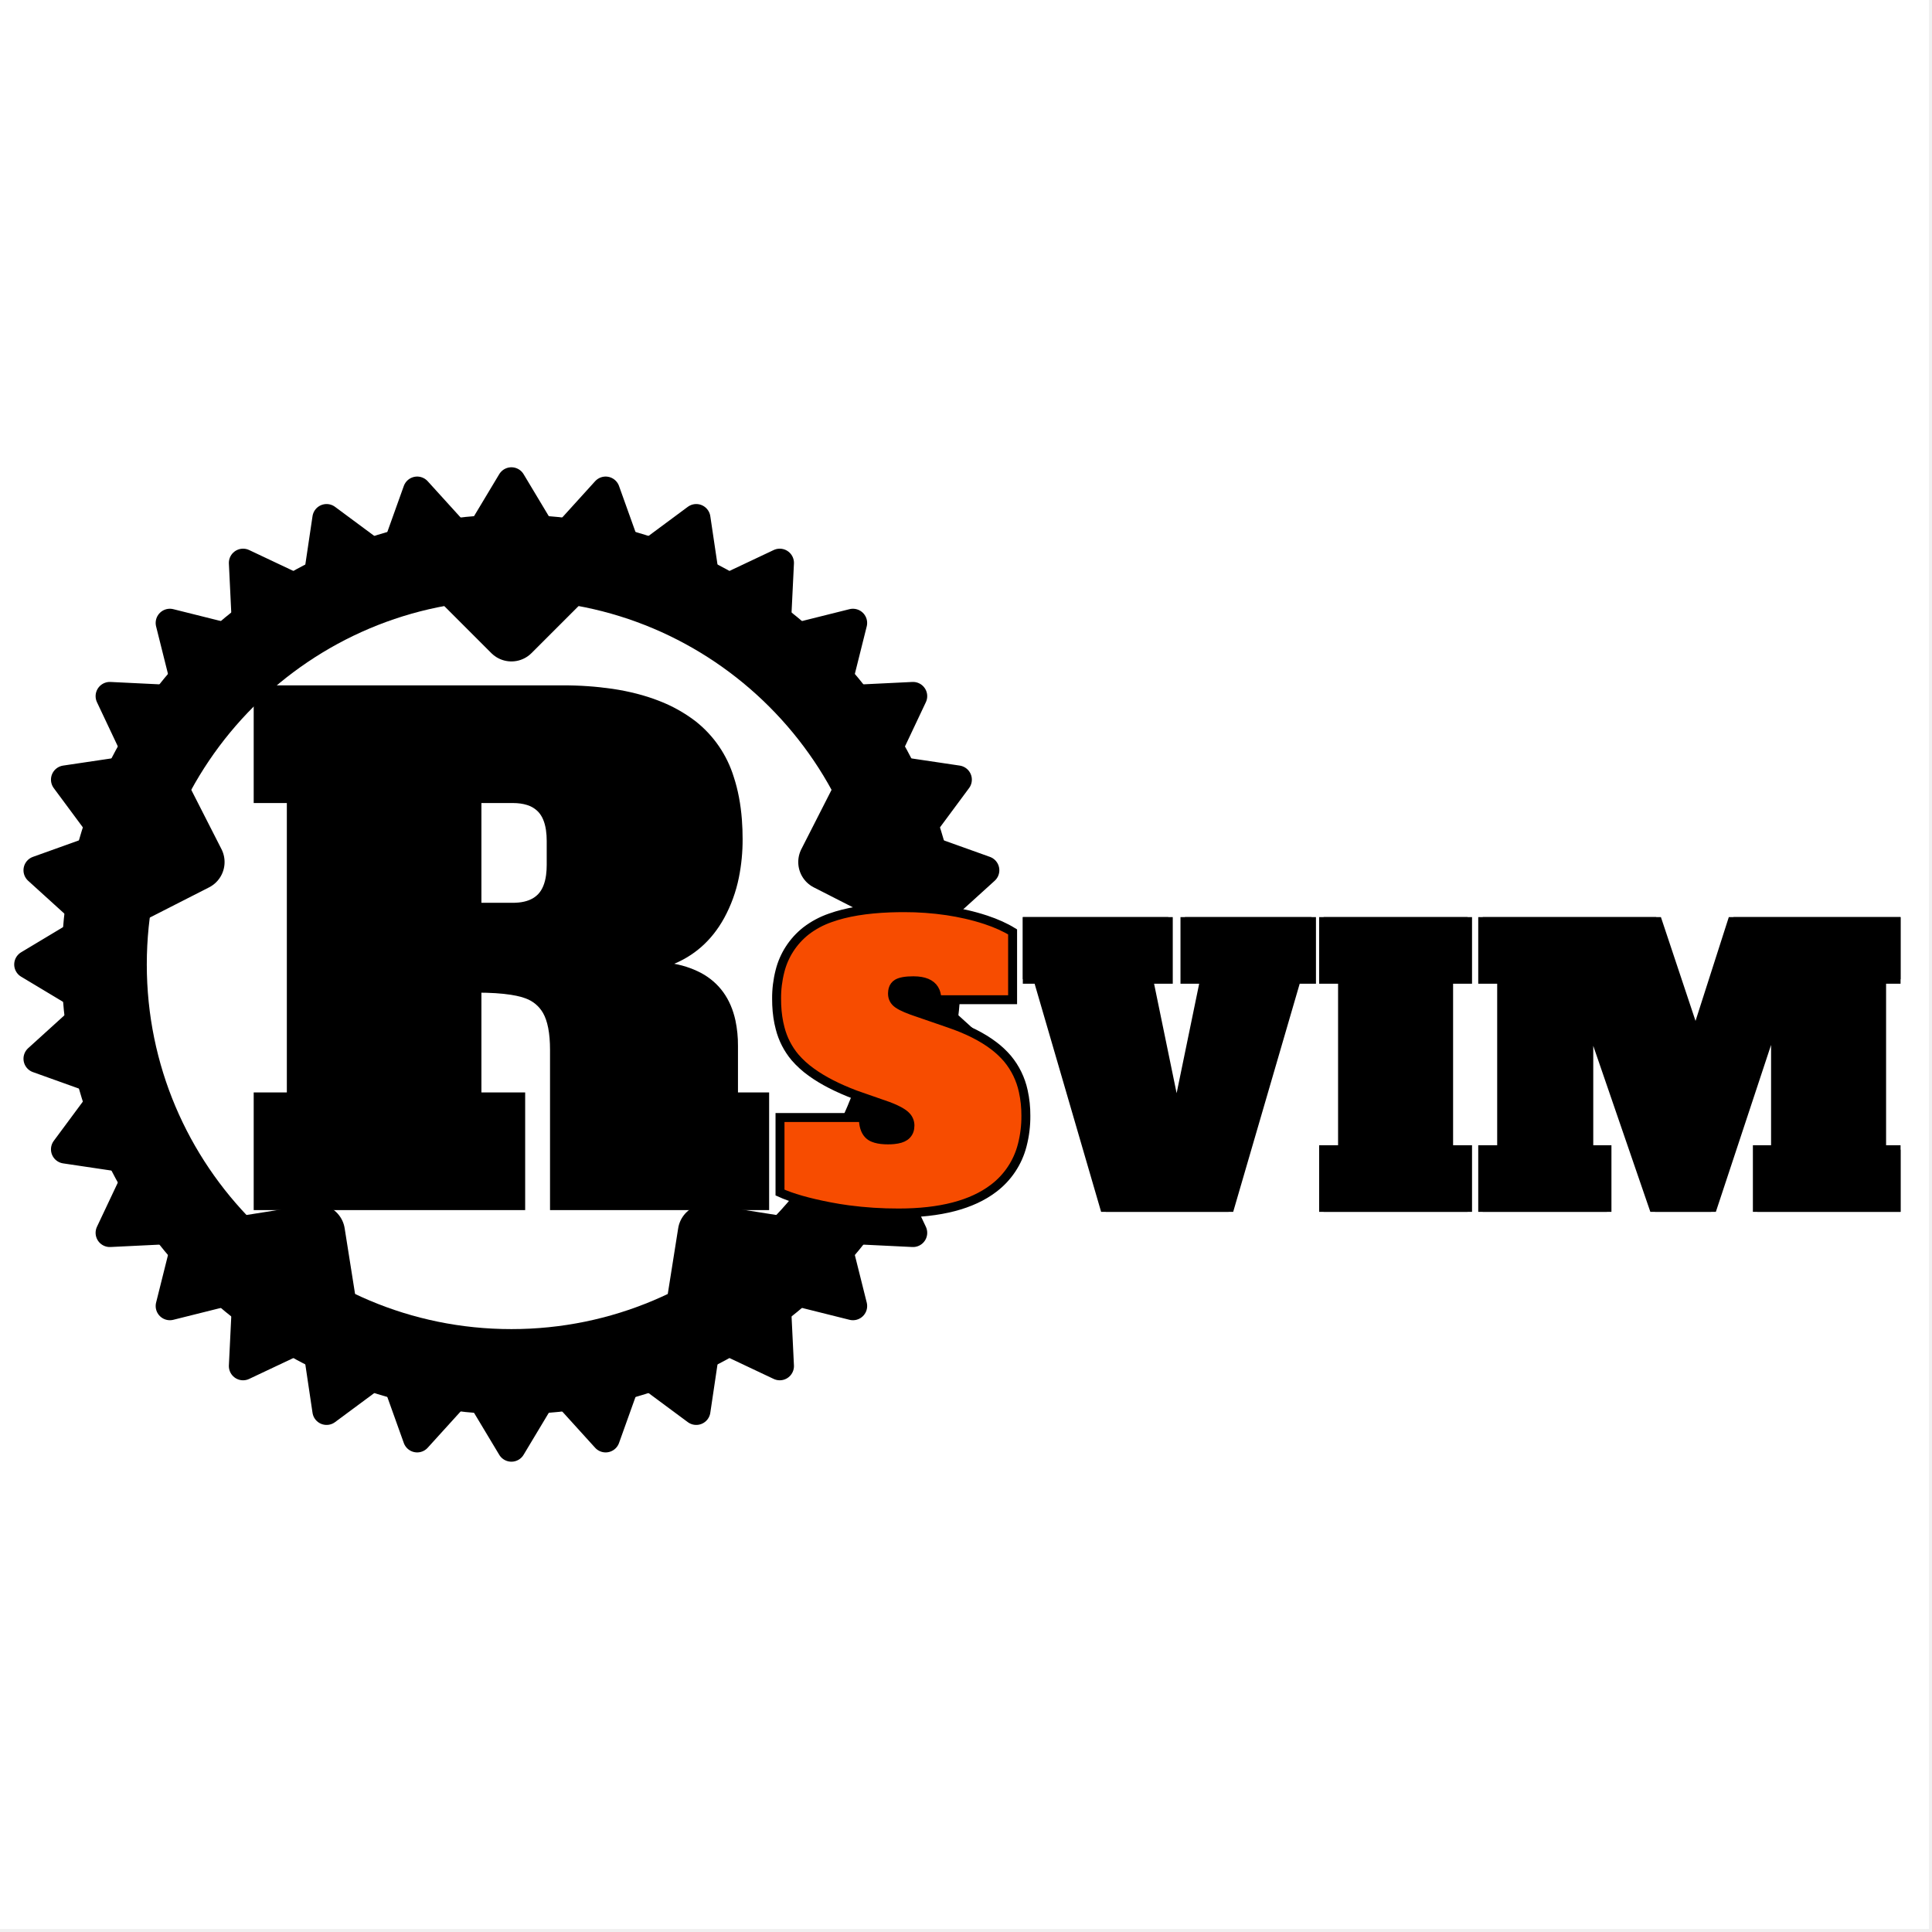
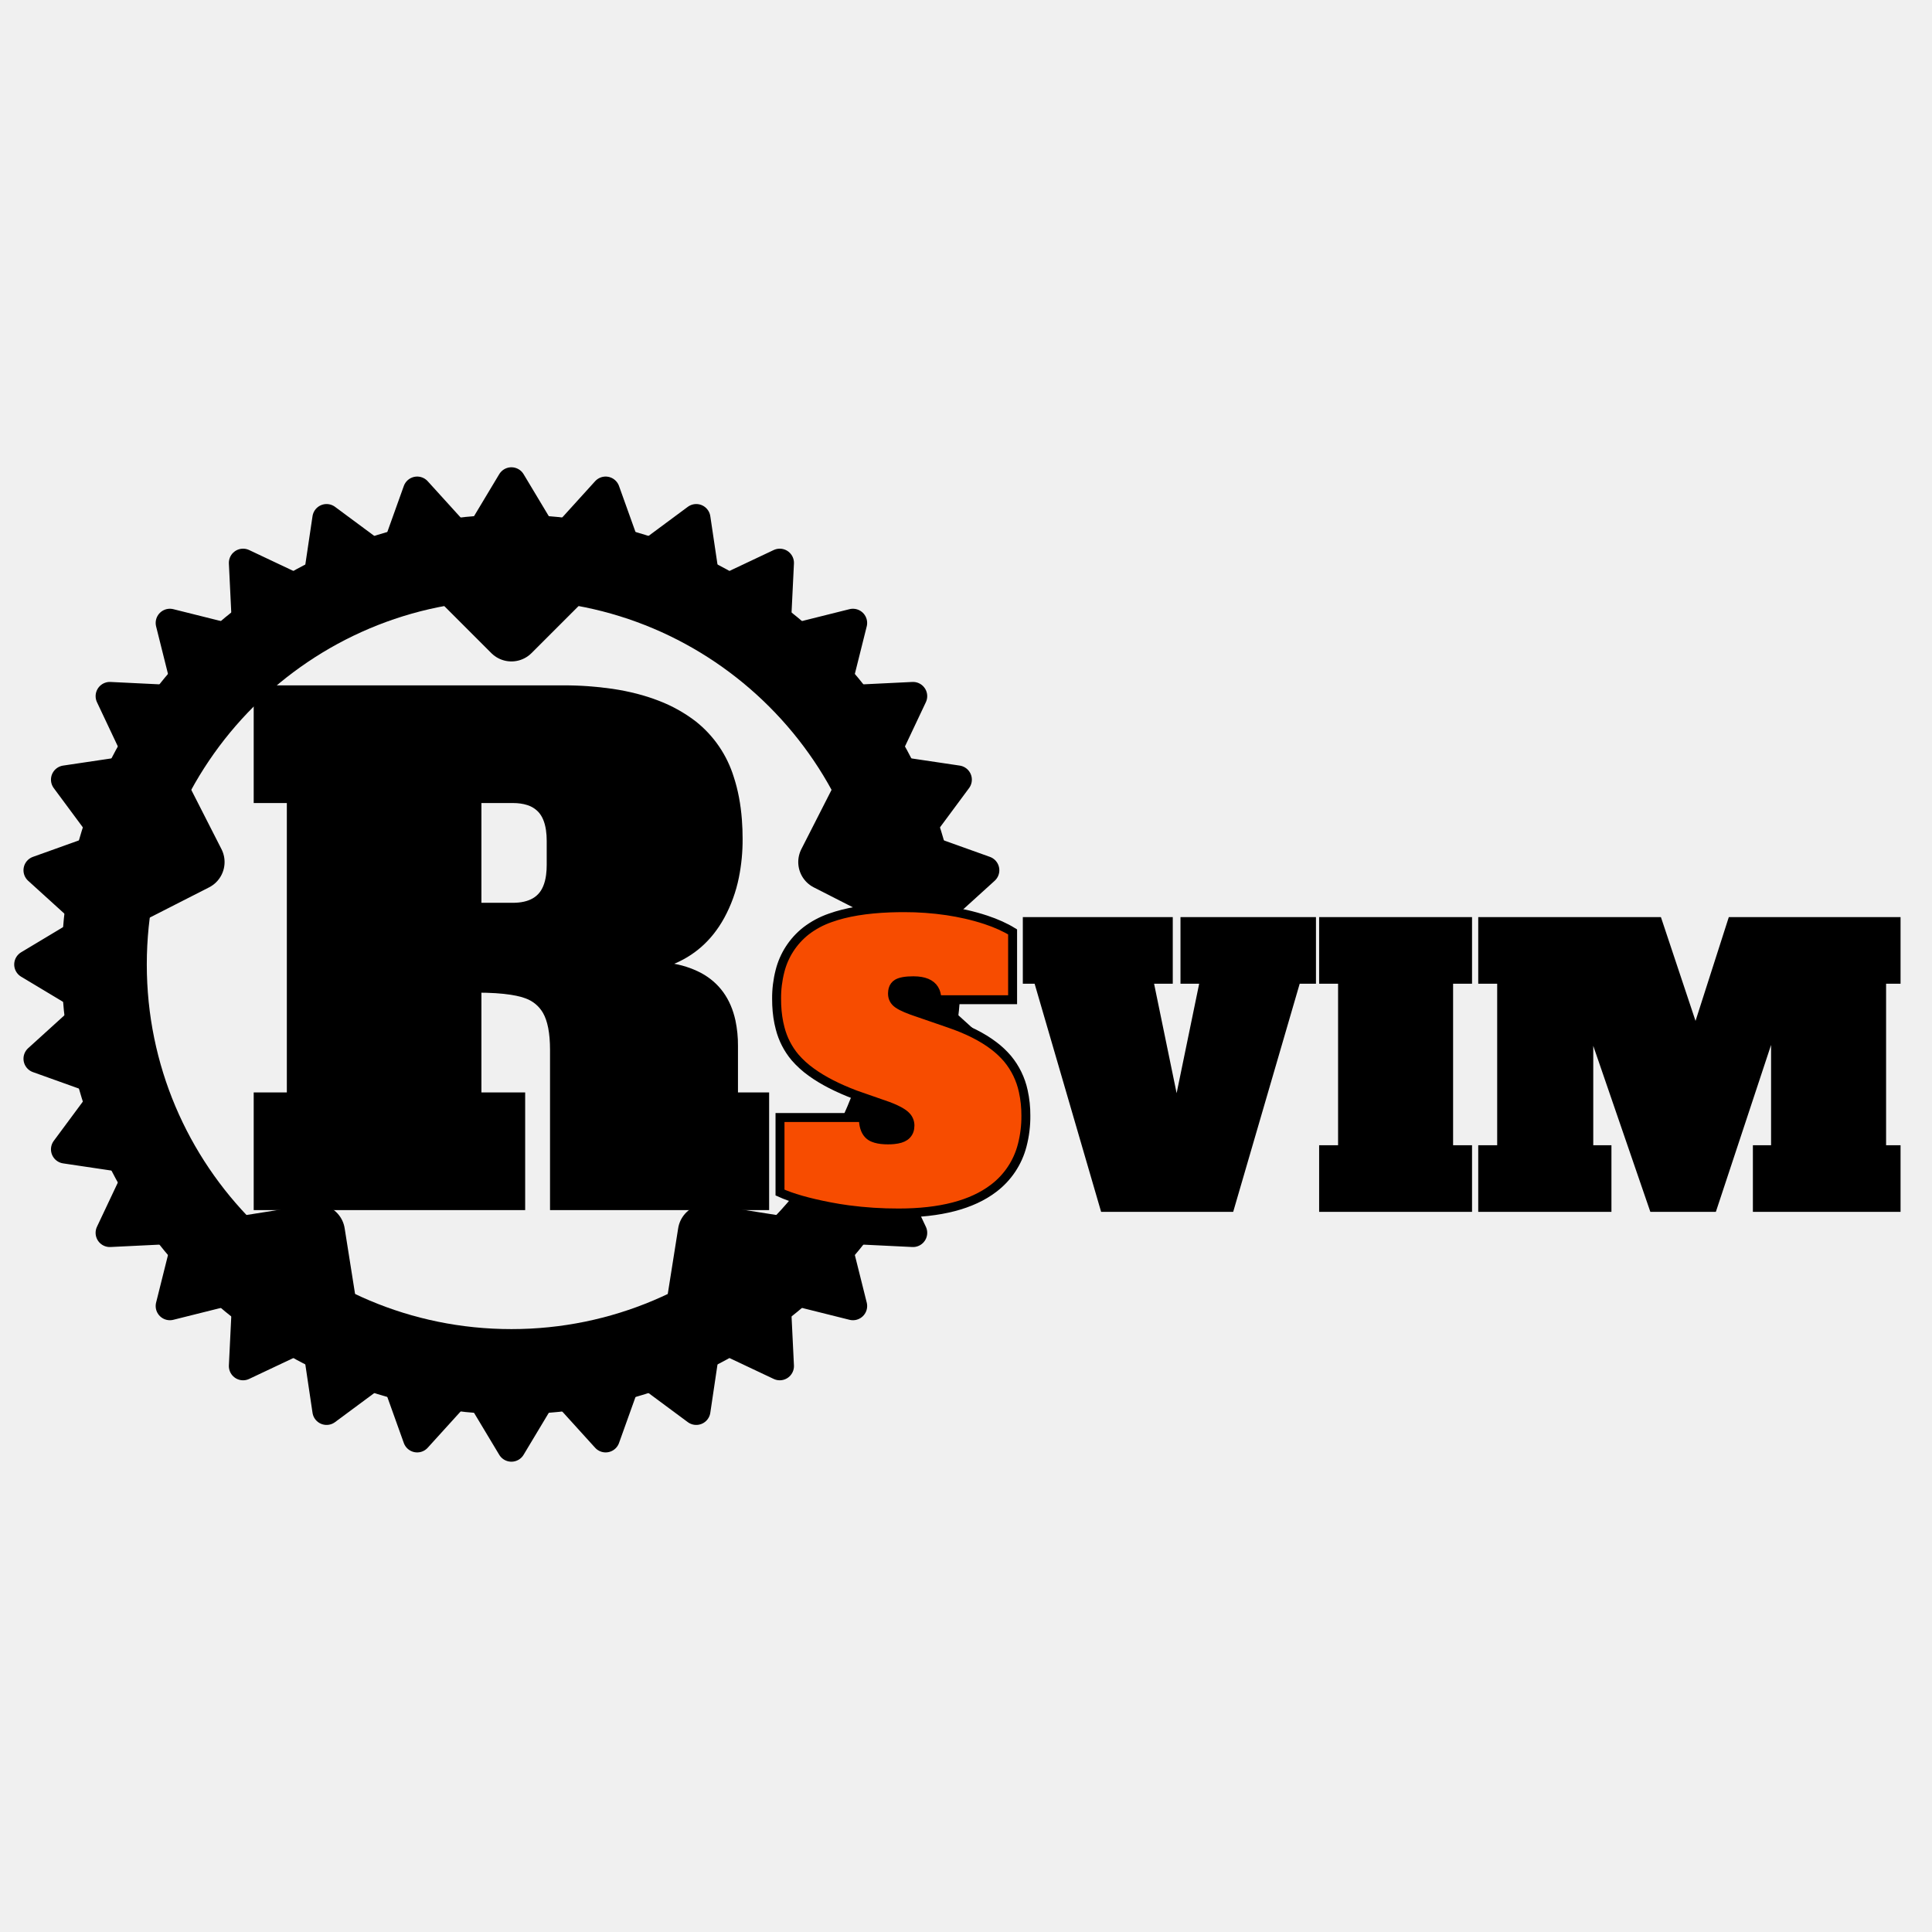
<svg xmlns="http://www.w3.org/2000/svg" width="204" height="204" viewBox="0 0 204 204" fill="none">
-   <rect width="203.68" height="203.68" fill="white" />
  <path d="M54 144.84C77.748 144.84 97 125.588 97 101.84C97 78.092 77.748 58.84 54 58.84C30.252 58.84 11 78.092 11 101.84C11 125.588 30.252 144.84 54 144.84Z" stroke="black" stroke-width="9" />
  <path d="M100 104.84L105 101.84L100 98.84V104.84Z" fill="black" stroke="black" stroke-width="3" stroke-linejoin="round" />
-   <path d="M98.531 113.757L104.02 111.79L99.701 107.872L98.531 113.757Z" fill="black" stroke="black" stroke-width="3" stroke-linejoin="round" />
-   <path d="M95.35 122.215L101.118 121.357L97.647 116.672L95.35 122.215Z" fill="black" stroke="black" stroke-width="3" stroke-linejoin="round" />
-   <path d="M90.581 129.891L96.405 130.174L93.914 124.902L90.581 129.891Z" fill="black" stroke="black" stroke-width="3" stroke-linejoin="round" />
-   <path d="M84.406 136.488L90.063 137.902L88.648 132.246L84.406 136.488Z" fill="black" stroke="black" stroke-width="3" stroke-linejoin="round" />
-   <path d="M77.062 141.754L82.334 144.245L82.051 138.421L77.062 141.754Z" fill="black" stroke="black" stroke-width="3" stroke-linejoin="round" />
+   <path d="M98.53 113.757L104.02 111.79L99.701 107.872L98.53 113.757Z" fill="black" stroke="black" stroke-width="3" stroke-linejoin="round" />
+   <path d="M95.351 122.215L101.118 121.357L97.647 116.672L95.351 122.215Z" fill="black" stroke="black" stroke-width="3" stroke-linejoin="round" />
+   <path d="M90.581 129.891L96.405 130.174L93.915 124.902L90.581 129.891Z" fill="black" stroke="black" stroke-width="3" stroke-linejoin="round" />
+   <path d="M84.406 136.488L90.063 137.902L88.649 132.246L84.406 136.488Z" fill="black" stroke="black" stroke-width="3" stroke-linejoin="round" />
+   <path d="M77.061 141.754L82.334 144.245L82.05 138.421L77.061 141.754Z" fill="black" stroke="black" stroke-width="3" stroke-linejoin="round" />
  <path d="M68.832 145.486L73.517 148.958L74.375 143.19L68.832 145.486Z" fill="black" stroke="black" stroke-width="3" stroke-linejoin="round" />
-   <path d="M60.032 147.541L63.95 151.86L65.916 146.371L60.032 147.541Z" fill="black" stroke="black" stroke-width="3" stroke-linejoin="round" />
+   <path d="M60.032 147.541L63.95 151.86L65.917 146.371L60.032 147.541Z" fill="black" stroke="black" stroke-width="3" stroke-linejoin="round" />
  <path d="M51 147.84L54 152.84L57 147.84H51Z" fill="black" stroke="black" stroke-width="3" stroke-linejoin="round" />
-   <path d="M42.084 146.371L44.05 151.86L47.968 147.541L42.084 146.371Z" fill="black" stroke="black" stroke-width="3" stroke-linejoin="round" />
+   <path d="M42.084 146.371L44.051 151.86L47.969 147.541L42.084 146.371Z" fill="black" stroke="black" stroke-width="3" stroke-linejoin="round" />
  <path d="M33.625 143.19L34.483 148.958L39.168 145.487L33.625 143.19Z" fill="black" stroke="black" stroke-width="3" stroke-linejoin="round" />
-   <path d="M25.95 138.421L25.666 144.245L30.939 141.754L25.95 138.421Z" fill="black" stroke="black" stroke-width="3" stroke-linejoin="round" />
-   <path d="M19.352 132.246L17.938 137.902L23.595 136.488L19.352 132.246Z" fill="black" stroke="black" stroke-width="3" stroke-linejoin="round" />
+   <path d="M25.95 138.421L25.666 144.245L30.938 141.754L25.95 138.421Z" fill="black" stroke="black" stroke-width="3" stroke-linejoin="round" />
+   <path d="M19.352 132.246L17.938 137.902L23.594 136.488L19.352 132.246Z" fill="black" stroke="black" stroke-width="3" stroke-linejoin="round" />
  <path d="M14.085 124.902L11.595 130.174L17.419 129.891L14.085 124.902Z" fill="black" stroke="black" stroke-width="3" stroke-linejoin="round" />
  <path d="M10.353 116.672L6.882 121.357L12.649 122.215L10.353 116.672Z" fill="black" stroke="black" stroke-width="3" stroke-linejoin="round" />
-   <path d="M8.299 107.872L3.98 111.79L9.469 113.757L8.299 107.872Z" fill="black" stroke="black" stroke-width="3" stroke-linejoin="round" />
-   <path d="M8 98.84L3 101.84L8 104.84L8 98.84Z" fill="black" stroke="black" stroke-width="3" stroke-linejoin="round" />
-   <path d="M9.469 89.924L3.98 91.89L8.299 95.808L9.469 89.924Z" fill="black" stroke="black" stroke-width="3" stroke-linejoin="round" />
-   <path d="M12.65 81.465L6.882 82.323L10.354 87.008L12.65 81.465Z" fill="black" stroke="black" stroke-width="3" stroke-linejoin="round" />
-   <path d="M17.419 73.789L11.595 73.506L14.086 78.778L17.419 73.789Z" fill="black" stroke="black" stroke-width="3" stroke-linejoin="round" />
-   <path d="M23.594 67.192L17.937 65.778L19.352 71.434L23.594 67.192Z" fill="black" stroke="black" stroke-width="3" stroke-linejoin="round" />
+   <path d="M8.299 107.872L3.98 111.79L9.47 113.757L8.299 107.872Z" fill="black" stroke="black" stroke-width="3" stroke-linejoin="round" />
+   <path d="M8 98.84L3 101.84L8 104.84V98.84Z" fill="black" stroke="black" stroke-width="3" stroke-linejoin="round" />
+   <path d="M9.47 89.924L3.98 91.89L8.299 95.808L9.47 89.924Z" fill="black" stroke="black" stroke-width="3" stroke-linejoin="round" />
+   <path d="M12.649 81.465L6.882 82.323L10.353 87.008L12.649 81.465Z" fill="black" stroke="black" stroke-width="3" stroke-linejoin="round" />
+   <path d="M17.42 73.789L11.596 73.506L14.086 78.778L17.42 73.789Z" fill="black" stroke="black" stroke-width="3" stroke-linejoin="round" />
+   <path d="M23.594 67.192L17.938 65.778L19.352 71.434L23.594 67.192Z" fill="black" stroke="black" stroke-width="3" stroke-linejoin="round" />
  <path d="M30.938 61.926L25.666 59.435L25.949 65.259L30.938 61.926Z" fill="black" stroke="black" stroke-width="3" stroke-linejoin="round" />
-   <path d="M39.168 58.194L34.483 54.722L33.625 60.49L39.168 58.194Z" fill="black" stroke="black" stroke-width="3" stroke-linejoin="round" />
-   <path d="M47.968 56.139L44.05 51.82L42.084 57.309L47.968 56.139Z" fill="black" stroke="black" stroke-width="3" stroke-linejoin="round" />
+   <path d="M39.168 58.193L34.483 54.722L33.625 60.489L39.168 58.193Z" fill="black" stroke="black" stroke-width="3" stroke-linejoin="round" />
+   <path d="M47.969 56.139L44.051 51.82L42.084 57.309L47.969 56.139Z" fill="black" stroke="black" stroke-width="3" stroke-linejoin="round" />
  <path d="M57 55.84L54 50.84L51 55.84H57Z" fill="black" stroke="black" stroke-width="3" stroke-linejoin="round" />
-   <path d="M65.916 57.309L63.95 51.82L60.032 56.139L65.916 57.309Z" fill="black" stroke="black" stroke-width="3" stroke-linejoin="round" />
-   <path d="M74.375 60.49L73.517 54.722L68.832 58.194L74.375 60.49Z" fill="black" stroke="black" stroke-width="3" stroke-linejoin="round" />
+   <path d="M65.916 57.309L63.949 51.82L60.031 56.139L65.916 57.309Z" fill="black" stroke="black" stroke-width="3" stroke-linejoin="round" />
+   <path d="M74.375 60.489L73.517 54.722L68.832 58.193L74.375 60.489Z" fill="black" stroke="black" stroke-width="3" stroke-linejoin="round" />
  <path d="M82.05 65.259L82.334 59.435L77.061 61.926L82.05 65.259Z" fill="black" stroke="black" stroke-width="3" stroke-linejoin="round" />
  <path d="M88.648 71.434L90.062 65.778L84.405 67.192L88.648 71.434Z" fill="black" stroke="black" stroke-width="3" stroke-linejoin="round" />
  <path d="M93.915 78.778L96.405 73.506L90.581 73.789L93.915 78.778Z" fill="black" stroke="black" stroke-width="3" stroke-linejoin="round" />
  <path d="M97.647 87.008L101.118 82.323L95.351 81.465L97.647 87.008Z" fill="black" stroke="black" stroke-width="3" stroke-linejoin="round" />
-   <path d="M99.701 95.808L104.02 91.89L98.531 89.924L99.701 95.808Z" fill="black" stroke="black" stroke-width="3" stroke-linejoin="round" />
+   <path d="M99.702 95.808L104.02 91.89L98.531 89.924L99.702 95.808Z" fill="black" stroke="black" stroke-width="3" stroke-linejoin="round" />
  <path d="M47 59.84L54 66.84L61 59.84H47Z" fill="black" stroke="black" stroke-width="6" stroke-linejoin="round" />
  <path d="M91.781 82.204L87.287 91.024L96.108 95.519L91.781 82.204Z" fill="black" stroke="black" stroke-width="6" stroke-linejoin="round" />
-   <path d="M84.35 131.704L74.573 130.156L73.024 139.933L84.35 131.704Z" fill="black" stroke="black" stroke-width="6" stroke-linejoin="round" />
+   <path d="M84.35 131.704L74.572 130.156L73.023 139.933L84.35 131.704Z" fill="black" stroke="black" stroke-width="6" stroke-linejoin="round" />
  <path d="M34.977 139.933L33.428 130.156L23.65 131.704L34.977 139.933Z" fill="black" stroke="black" stroke-width="6" stroke-linejoin="round" />
  <path d="M11.893 95.519L20.713 91.024L16.219 82.204L11.893 95.519Z" fill="black" stroke="black" stroke-width="6" stroke-linejoin="round" />
-   <path fill-rule="evenodd" clip-rule="evenodd" d="M27.26 127.3V115.82H30.76V84.32H27.26V72.841H59.39C61.129 72.831 62.866 72.951 64.587 73.198C66.357 73.463 67.958 73.875 69.391 74.434C70.75 74.952 72.026 75.665 73.18 76.55C75.003 77.997 76.345 79.962 77.029 82.186C77.463 83.502 77.742 84.968 77.866 86.585C77.916 87.252 77.941 87.921 77.94 88.591C77.947 89.931 77.817 91.269 77.552 92.582C77.261 94.026 76.754 95.418 76.05 96.71C74.79 98.997 72.993 100.584 70.66 101.47L70.73 102.17C71.804 102.32 72.844 102.652 73.807 103.152C75.59 104.117 76.719 105.682 77.193 107.846C77.371 108.696 77.457 109.562 77.45 110.43V115.82H80.74V127.3H58.55V110.85C58.55 109.03 58.281 107.654 57.745 106.72C57.279 105.911 56.542 105.294 55.664 104.977C55.52 104.922 55.373 104.873 55.225 104.83C54.826 104.72 54.422 104.634 54.013 104.572C53.021 104.418 51.804 104.34 50.36 104.34V115.82H54.98V127.3H27.26ZM50.36 95.8H54.14C55.086 95.8 55.866 95.624 56.481 95.272C56.742 95.122 56.979 94.935 57.185 94.716C57.684 94.182 57.999 93.426 58.13 92.448C58.178 92.074 58.201 91.697 58.2 91.32V88.8C58.202 88.388 58.174 87.976 58.115 87.567C57.976 86.641 57.666 85.92 57.185 85.406C56.8 85.002 56.318 84.707 55.784 84.547C55.306 84.396 54.758 84.32 54.14 84.32H50.36V95.8Z" fill="black" stroke="black" stroke-width="0.945" stroke-linecap="round" />
+   <path fill-rule="evenodd" clip-rule="evenodd" d="M27.26 127.3V115.82H30.76V84.32H27.26V72.84H59.39C61.129 72.831 62.866 72.951 64.587 73.198C66.357 73.463 67.958 73.875 69.391 74.434C70.75 74.952 72.026 75.665 73.18 76.55C75.003 77.997 76.345 79.962 77.029 82.186C77.463 83.502 77.742 84.968 77.866 86.585C77.916 87.252 77.941 87.921 77.94 88.59C77.947 89.931 77.817 91.269 77.552 92.582C77.261 94.026 76.754 95.418 76.05 96.71C74.79 98.997 72.993 100.584 70.66 101.47L70.73 102.17C71.804 102.32 72.844 102.652 73.807 103.152C75.59 104.117 76.719 105.682 77.193 107.846C77.371 108.696 77.457 109.562 77.45 110.43V115.82H80.74V127.3H58.55V110.85C58.55 109.03 58.281 107.654 57.745 106.72C57.279 105.911 56.542 105.294 55.664 104.977C55.52 104.922 55.373 104.873 55.225 104.83C54.826 104.72 54.422 104.634 54.013 104.572C53.021 104.418 51.804 104.34 50.36 104.34V115.82H54.98V127.3H27.26ZM50.36 95.8H54.14C55.086 95.8 55.866 95.624 56.481 95.271C56.742 95.122 56.979 94.935 57.185 94.715C57.684 94.182 57.999 93.426 58.13 92.448C58.178 92.074 58.201 91.697 58.2 91.32V88.8C58.202 88.388 58.174 87.976 58.115 87.567C57.976 86.641 57.666 85.92 57.185 85.406C56.8 85.002 56.318 84.707 55.784 84.547C55.306 84.396 54.758 84.32 54.14 84.32H50.36V95.8Z" fill="black" stroke="black" stroke-width="0.945" stroke-linecap="round" />
  <path fill-rule="evenodd" clip-rule="evenodd" d="M82.361 125.92V118H91.16C91.16 118.827 91.347 119.427 91.721 119.8C91.862 119.938 92.03 120.046 92.213 120.119C92.528 120.25 92.93 120.328 93.419 120.352C93.533 120.358 93.647 120.36 93.76 120.36C93.964 120.361 94.167 120.352 94.37 120.333C94.885 120.284 95.276 120.166 95.54 119.98C95.685 119.879 95.807 119.749 95.897 119.597C95.987 119.446 96.043 119.276 96.062 119.101C96.075 119.015 96.081 118.927 96.081 118.84C96.081 118.649 96.043 118.459 95.967 118.283C95.892 118.107 95.781 117.948 95.641 117.817C95.615 117.791 95.588 117.765 95.561 117.74C95.45 117.644 95.332 117.557 95.207 117.48C94.856 117.257 94.374 117.03 93.76 116.8L90.32 115.6C88.441 114.889 86.898 114.098 85.691 113.226C85.046 112.769 84.458 112.237 83.941 111.64C83.193 110.747 82.657 109.698 82.371 108.569C82.17 107.815 82.051 106.994 82.013 106.106C82.005 105.898 82 105.689 82.001 105.48C81.991 104.486 82.112 103.496 82.359 102.533C82.78 100.858 83.744 99.37 85.1 98.3C85.881 97.7 86.754 97.231 87.686 96.912C89.355 96.311 91.451 95.963 93.972 95.867C94.462 95.849 94.951 95.84 95.441 95.84C96.975 95.836 98.508 95.947 100.027 96.171C100.682 96.27 101.334 96.393 101.981 96.54C102.695 96.701 103.402 96.897 104.099 97.126C105.194 97.491 106.135 97.915 106.921 98.4V105.56H98.921C98.927 105.261 98.874 104.964 98.766 104.685C98.493 104.027 97.864 103.658 96.876 103.577C96.731 103.566 96.586 103.56 96.441 103.56C96.255 103.56 96.069 103.566 95.883 103.579C95.518 103.606 95.219 103.661 94.987 103.745C94.902 103.775 94.819 103.814 94.74 103.86C94.631 103.926 94.535 104.013 94.459 104.116C94.382 104.219 94.327 104.337 94.296 104.461C94.264 104.579 94.246 104.71 94.242 104.853C94.241 104.875 94.24 104.898 94.24 104.92C94.24 105.373 94.434 105.733 94.82 106C94.944 106.084 95.072 106.16 95.204 106.228C95.494 106.379 95.858 106.534 96.296 106.693C96.437 106.744 96.579 106.793 96.721 106.84L100.201 108.04C102.137 108.698 103.713 109.49 104.93 110.417C105.462 110.817 105.948 111.274 106.381 111.78C107.205 112.772 107.777 113.949 108.048 115.21C108.235 116.061 108.327 116.929 108.321 117.8C108.331 118.857 108.201 119.91 107.935 120.933C107.469 122.749 106.399 124.353 104.901 125.48C102.621 127.213 99.281 128.08 94.88 128.08C93.107 128.084 91.335 127.971 89.576 127.739C88.922 127.651 88.269 127.545 87.621 127.42C85.341 126.98 83.587 126.48 82.361 125.92Z" fill="#F74C00" stroke="black" stroke-width="0.945" stroke-linecap="round" />
-   <g clip-path="url(#clip0_7_2)">
+   <mask id="mask0_8_287" style="mask-type:luminance" maskUnits="userSpaceOnUse" x="108" y="96" width="93" height="32">
+     <path d="M200.68 96.84H108V127.96H200.68V96.84Z" fill="white" />
+   </mask>
+   <g mask="url(#mask0_8_287)">
    <path fill-rule="evenodd" clip-rule="evenodd" d="M200.68 96.84V103.4H198.68V121.4H200.68V127.96H185.56V121.4H187.48V107.4L180.68 127.96H174.76L167.76 107.6V121.4H169.68V127.96H156.56V121.4H158.56V103.4H156.56V96.84H174.88L179.04 109.32L183.04 96.84H200.68ZM125.12 103.4V96.84H138.48V103.4H136.88L129.72 127.96H116.76L109.6 103.4H108V96.84H123.36V103.4H121.28L124.04 116.8H124.44L127.2 103.4H125.12ZM154.96 127.96H139.76V121.4H141.76V103.4H139.76V96.84H154.96V103.4H152.96V121.4H154.96V127.96Z" fill="black" stroke="black" stroke-width="0.945" stroke-linecap="round" />
  </g>
-   <defs>
-     <clipPath id="clip0_7_2">
-       <rect width="92.68" height="31.12" fill="white" transform="translate(108 96.84)" />
-     </clipPath>
-   </defs>
</svg>
